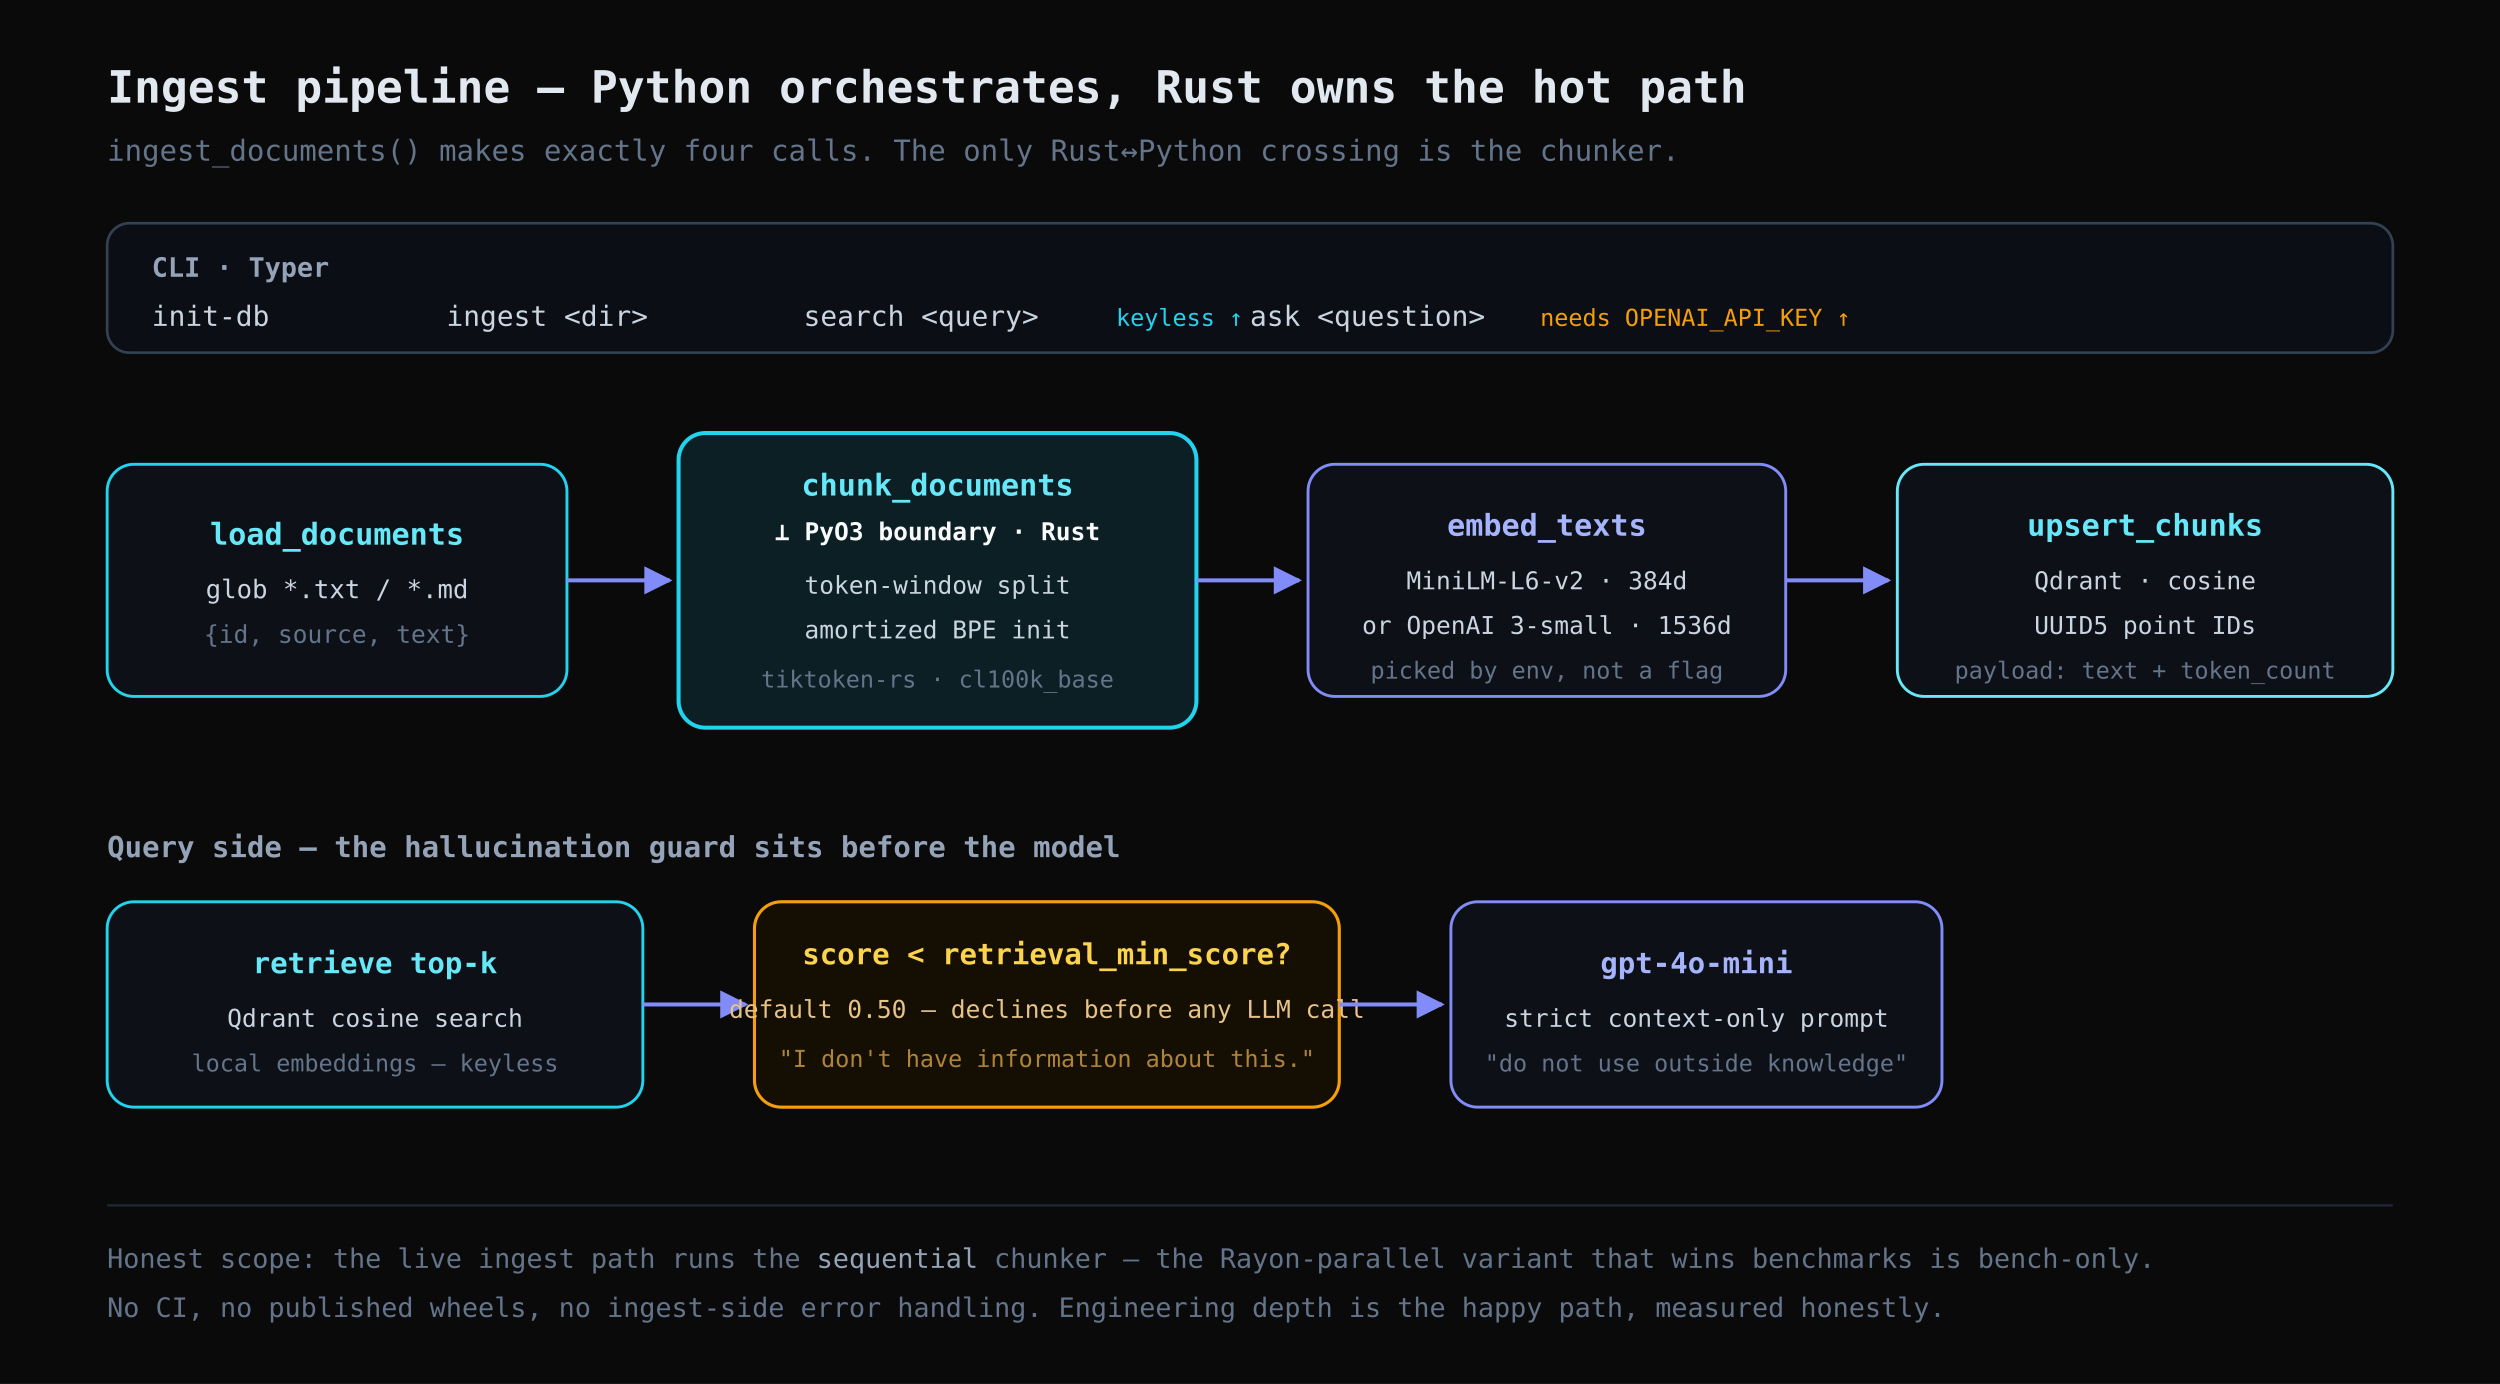
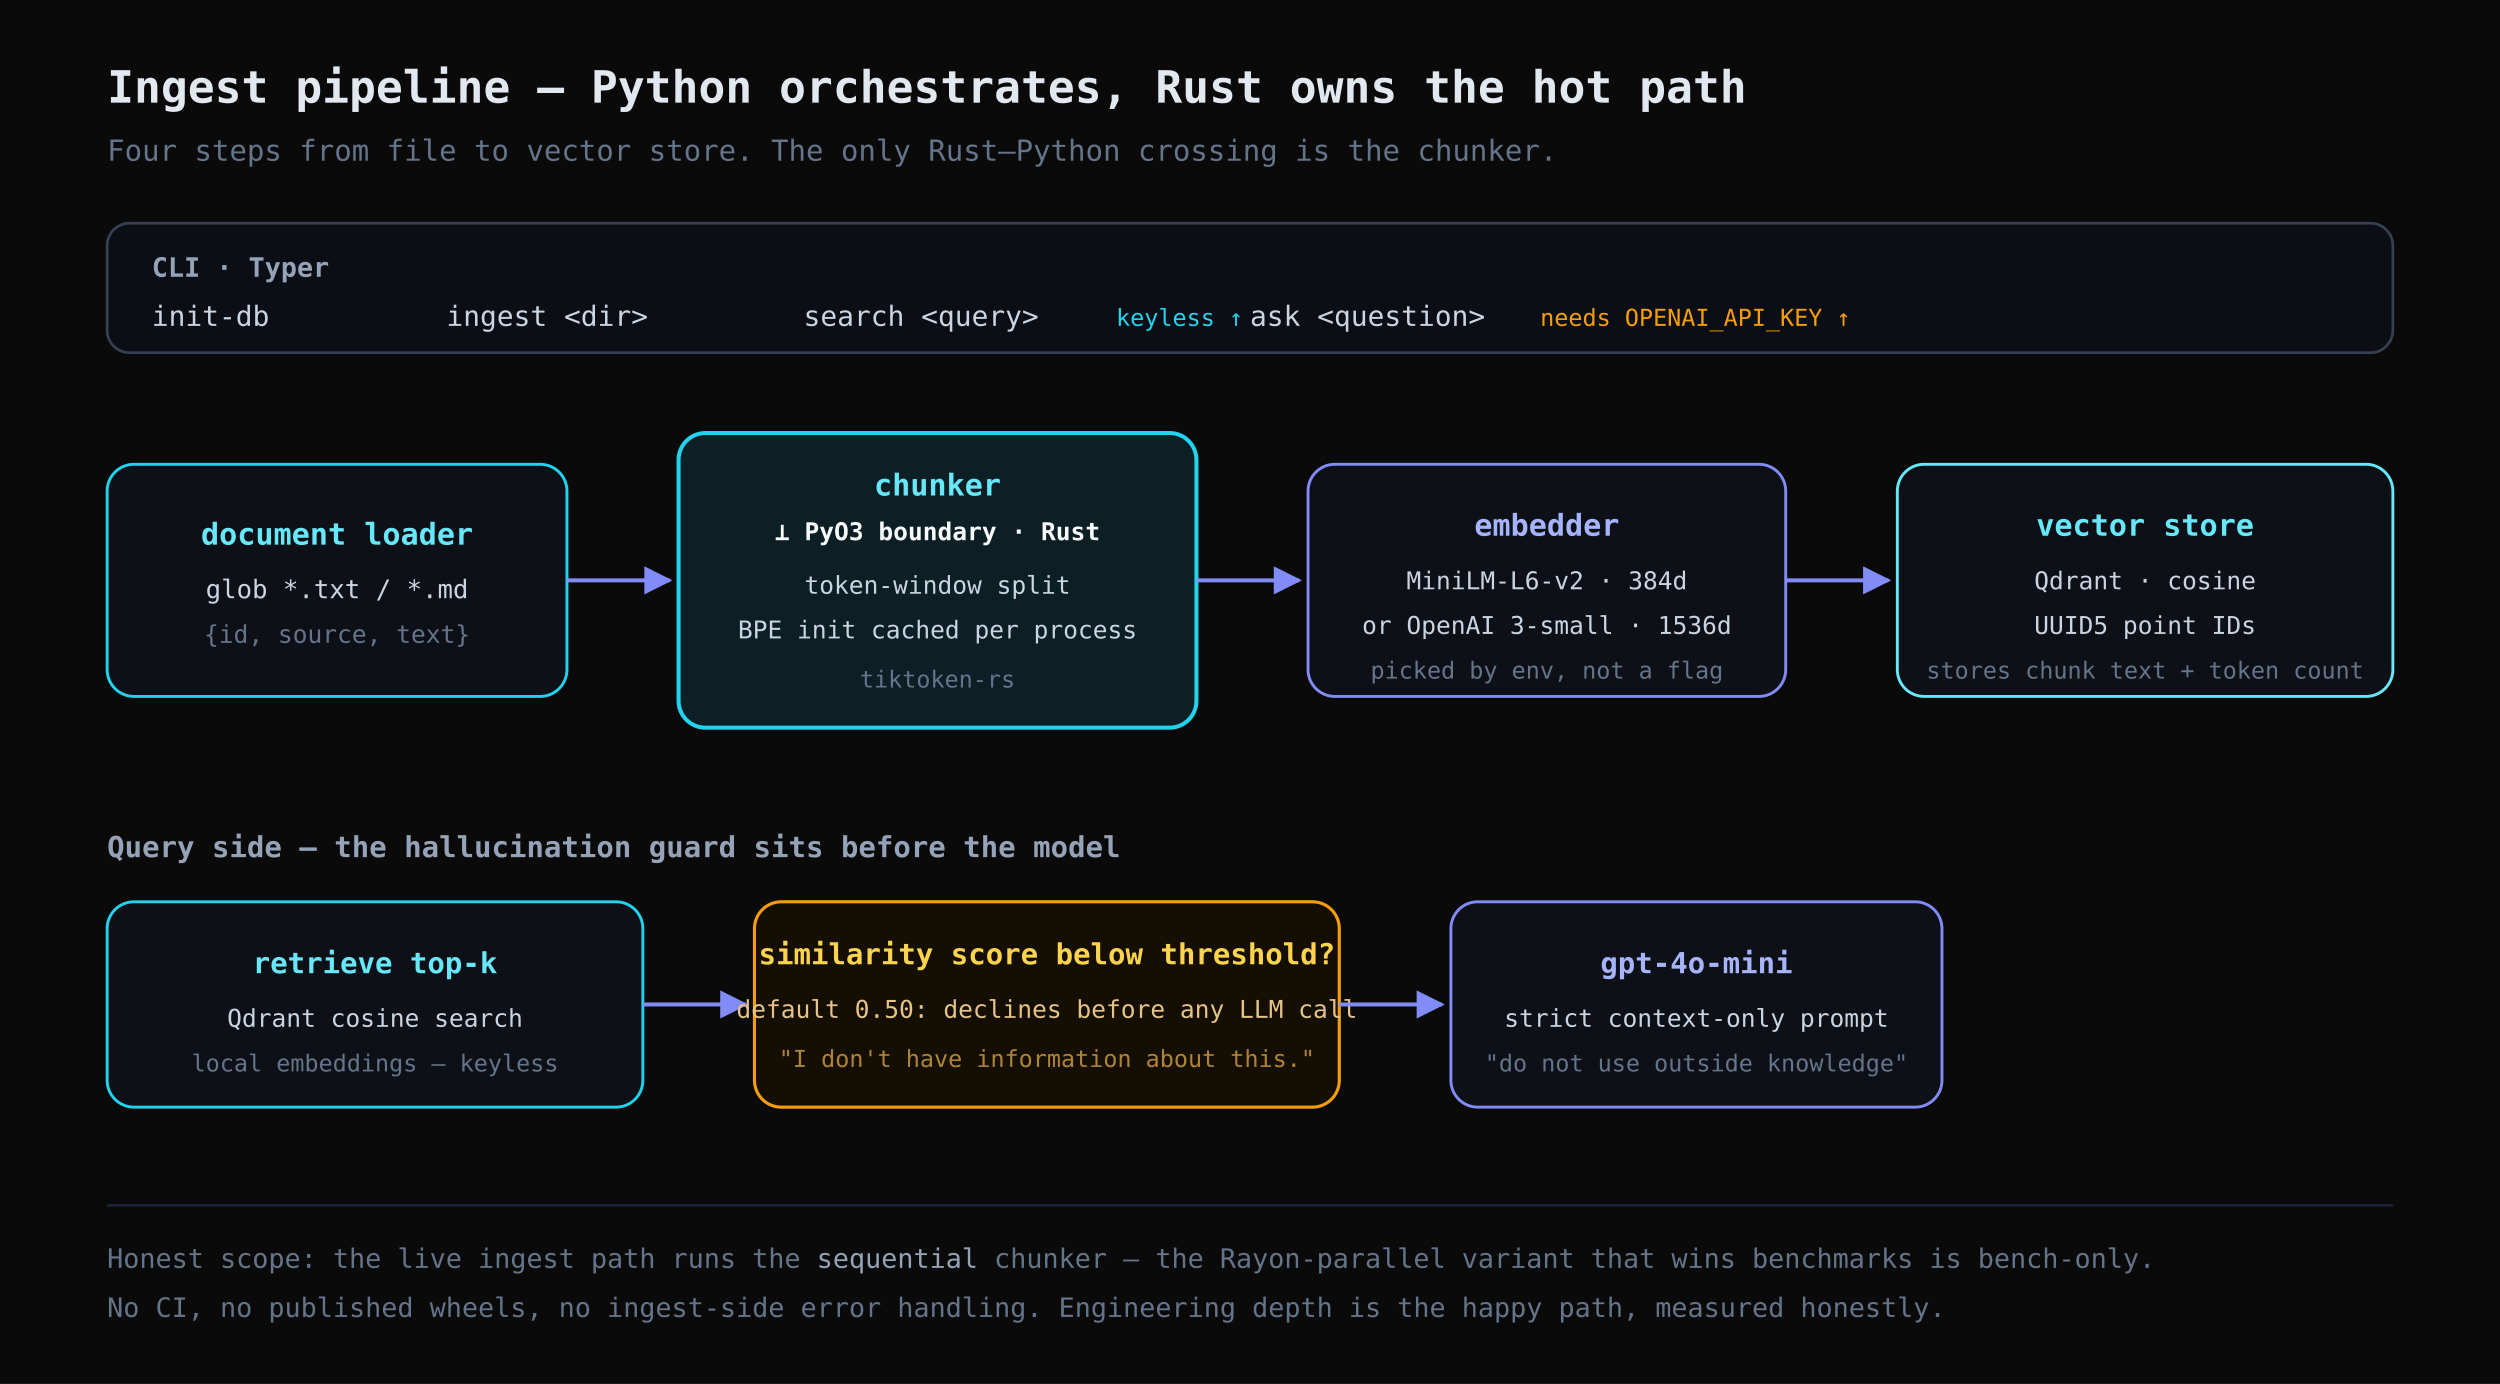
<svg xmlns="http://www.w3.org/2000/svg" width="1120" height="620" viewBox="0 0 1120 620" font-family="ui-monospace, SFMono-Regular, Menlo, monospace">
  <defs>
    <marker id="rc-ar" viewBox="0 0 10 10" refX="9" refY="5" markerWidth="7" markerHeight="7" orient="auto-start-reverse">
      <path d="M0 0 L10 5 L0 10 z" fill="#818cf8" />
    </marker>
  </defs>
  <rect width="1120" height="620" fill="#0a0a0a" />
  <text x="48" y="46" fill="#e2e8f0" font-size="20" font-weight="700">Ingest pipeline — Python orchestrates, Rust owns the hot path</text>
-   <text x="48" y="72" fill="#64748b" font-size="13">ingest_documents() makes exactly four calls. The only Rust↔Python crossing is the chunker.</text>
+   <text x="48" y="72" fill="#64748b" font-size="13">Four steps from file to vector store. The only Rust–Python crossing is the chunker.</text>
  <rect x="48" y="100" width="1024" height="58" rx="10" fill="#0b0e14" stroke="#334155" stroke-width="1.2" />
  <text x="68" y="124" fill="#94a3b8" font-size="12" font-weight="700">CLI · Typer</text>
  <g font-size="12.5">
    <text x="68" y="146" fill="#cbd5e1">init-db</text>
    <text x="200" y="146" fill="#cbd5e1">ingest &lt;dir&gt;</text>
    <text x="360" y="146" fill="#cbd5e1">search &lt;query&gt;</text>
    <text x="360" y="146" fill="#cbd5e1"> </text>
    <text x="560" y="146" fill="#cbd5e1">ask &lt;question&gt;</text>
    <text x="500" y="146" fill="#22d3ee" font-size="10.5">keyless ↑</text>
    <text x="690" y="146" fill="#f59e0b" font-size="10.5">needs OPENAI_API_KEY ↑</text>
  </g>
  <g>
    <rect x="48" y="208" width="206" height="104" rx="12" fill="#0d1117" stroke="#22d3ee" stroke-width="1.3" />
-     <text x="151" y="244" text-anchor="middle" fill="#67e8f9" font-size="13.5" font-weight="700">load_documents</text>
+     <text x="151" y="244" text-anchor="middle" fill="#67e8f9" font-size="13.5" font-weight="700">document loader</text>
    <text x="151" y="268" text-anchor="middle" fill="#cbd5e1" font-size="11.5">glob *.txt / *.md</text>
    <text x="151" y="288" text-anchor="middle" fill="#64748b" font-size="11">{id, source, text}</text>
    <path d="M254 260 H300" fill="none" stroke="#818cf8" stroke-width="1.8" marker-end="url(#rc-ar)" />
    <rect x="304" y="194" width="232" height="132" rx="12" fill="#0b1f24" stroke="#22d3ee" stroke-width="1.8" />
-     <text x="420" y="222" text-anchor="middle" fill="#67e8f9" font-size="13.5" font-weight="700">chunk_documents</text>
+     <text x="420" y="222" text-anchor="middle" fill="#67e8f9" font-size="13.5" font-weight="700">chunker</text>
    <text x="420" y="242" text-anchor="middle" fill="#f8fafc" font-size="11" font-weight="700">⟂ PyO3 boundary · Rust</text>
    <text x="420" y="266" text-anchor="middle" fill="#cbd5e1" font-size="11">token-window split</text>
-     <text x="420" y="286" text-anchor="middle" fill="#cbd5e1" font-size="11">amortized BPE init</text>
-     <text x="420" y="308" text-anchor="middle" fill="#64748b" font-size="10.5">tiktoken-rs · cl100k_base</text>
+     <text x="420" y="286" text-anchor="middle" fill="#cbd5e1" font-size="11">BPE init cached per process</text>
+     <text x="420" y="308" text-anchor="middle" fill="#64748b" font-size="10.5">tiktoken-rs</text>
    <path d="M536 260 H582" fill="none" stroke="#818cf8" stroke-width="1.8" marker-end="url(#rc-ar)" />
    <rect x="586" y="208" width="214" height="104" rx="12" fill="#0d1117" stroke="#818cf8" stroke-width="1.3" />
-     <text x="693" y="240" text-anchor="middle" fill="#a5b4fc" font-size="13.5" font-weight="700">embed_texts</text>
+     <text x="693" y="240" text-anchor="middle" fill="#a5b4fc" font-size="13.5" font-weight="700">embedder</text>
    <text x="693" y="264" text-anchor="middle" fill="#cbd5e1" font-size="11">MiniLM-L6-v2 · 384d</text>
    <text x="693" y="284" text-anchor="middle" fill="#cbd5e1" font-size="11">or OpenAI 3-small · 1536d</text>
    <text x="693" y="304" text-anchor="middle" fill="#64748b" font-size="10.5">picked by env, not a flag</text>
    <path d="M800 260 H846" fill="none" stroke="#818cf8" stroke-width="1.8" marker-end="url(#rc-ar)" />
    <rect x="850" y="208" width="222" height="104" rx="12" fill="#0d1117" stroke="#67e8f9" stroke-width="1.3" />
-     <text x="961" y="240" text-anchor="middle" fill="#67e8f9" font-size="13.5" font-weight="700">upsert_chunks</text>
+     <text x="961" y="240" text-anchor="middle" fill="#67e8f9" font-size="13.5" font-weight="700">vector store</text>
    <text x="961" y="264" text-anchor="middle" fill="#cbd5e1" font-size="11">Qdrant · cosine</text>
    <text x="961" y="284" text-anchor="middle" fill="#cbd5e1" font-size="11">UUID5 point IDs</text>
-     <text x="961" y="304" text-anchor="middle" fill="#64748b" font-size="10.5">payload: text + token_count</text>
+     <text x="961" y="304" text-anchor="middle" fill="#64748b" font-size="10.5">stores chunk text + token count</text>
  </g>
  <text x="48" y="384" fill="#94a3b8" font-size="13" font-weight="700">Query side — the hallucination guard sits before the model</text>
  <g>
    <rect x="48" y="404" width="240" height="92" rx="12" fill="#0d1117" stroke="#22d3ee" stroke-width="1.3" />
    <text x="168" y="436" text-anchor="middle" fill="#67e8f9" font-size="13" font-weight="700">retrieve top-k</text>
    <text x="168" y="460" text-anchor="middle" fill="#cbd5e1" font-size="11">Qdrant cosine search</text>
    <text x="168" y="480" text-anchor="middle" fill="#64748b" font-size="10.5">local embeddings — keyless</text>
    <path d="M288 450 H334" fill="none" stroke="#818cf8" stroke-width="1.8" marker-end="url(#rc-ar)" />
    <rect x="338" y="404" width="262" height="92" rx="12" fill="#140f02" stroke="#f59e0b" stroke-width="1.4" />
-     <text x="469" y="432" text-anchor="middle" fill="#fcd34d" font-size="13" font-weight="700">score &lt; retrieval_min_score?</text>
-     <text x="469" y="456" text-anchor="middle" fill="#e7c38a" font-size="11">default 0.50 — declines before any LLM call</text>
+     <text x="469" y="432" text-anchor="middle" fill="#fcd34d" font-size="13" font-weight="700">similarity score below threshold?</text>
+     <text x="469" y="456" text-anchor="middle" fill="#e7c38a" font-size="11">default 0.50: declines before any LLM call</text>
    <text x="469" y="478" text-anchor="middle" fill="#b08436" font-size="10.5">"I don't have information about this."</text>
    <path d="M600 450 H646" fill="none" stroke="#818cf8" stroke-width="1.8" marker-end="url(#rc-ar)" />
    <rect x="650" y="404" width="220" height="92" rx="12" fill="#0d1117" stroke="#818cf8" stroke-width="1.3" />
    <text x="760" y="436" text-anchor="middle" fill="#a5b4fc" font-size="13" font-weight="700">gpt-4o-mini</text>
    <text x="760" y="460" text-anchor="middle" fill="#cbd5e1" font-size="11">strict context-only prompt</text>
    <text x="760" y="480" text-anchor="middle" fill="#64748b" font-size="10.5">"do not use outside knowledge"</text>
  </g>
  <line x1="48" y1="540" x2="1072" y2="540" stroke="#1e293b" stroke-width="1" />
  <text x="48" y="568" fill="#64748b" font-size="12">Honest scope: the live ingest path runs the <tspan fill="#94a3b8">sequential</tspan> chunker — the Rayon-parallel variant that wins benchmarks is bench-only.</text>
  <text x="48" y="590" fill="#64748b" font-size="12">No CI, no published wheels, no ingest-side error handling. Engineering depth is the happy path, measured honestly.</text>
</svg>
